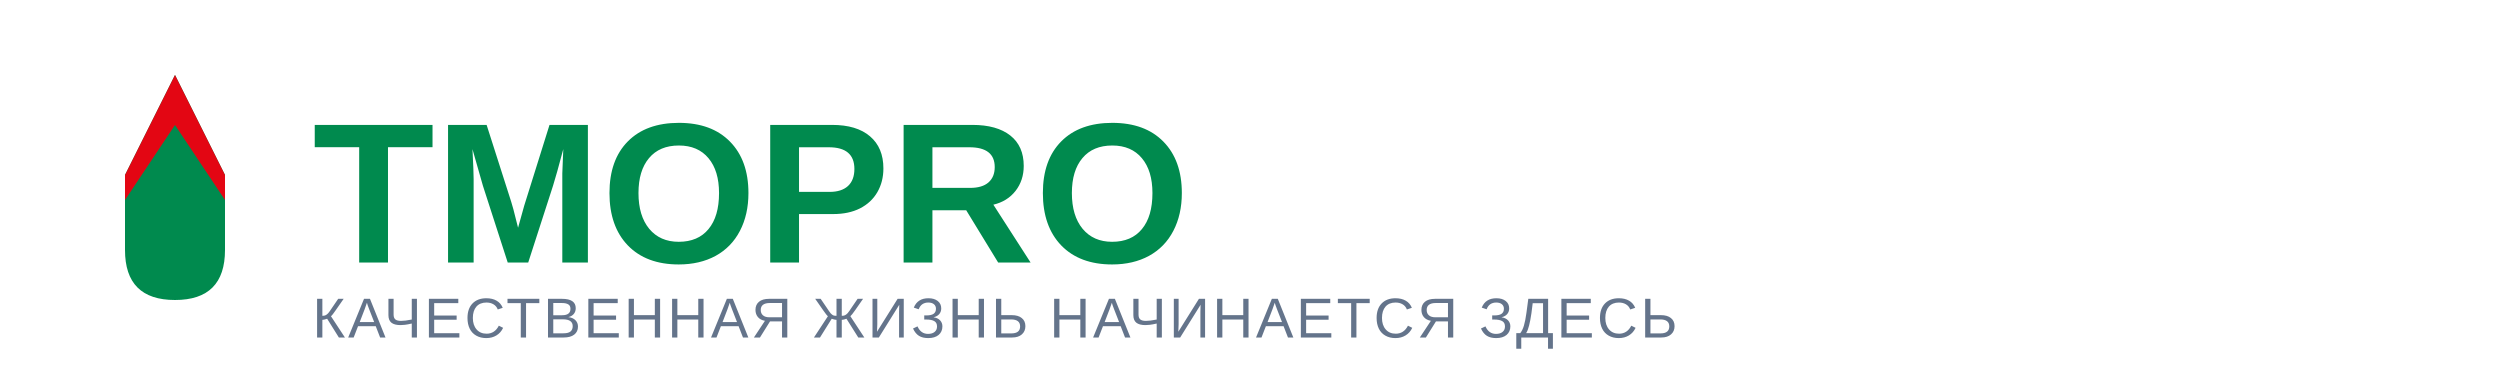
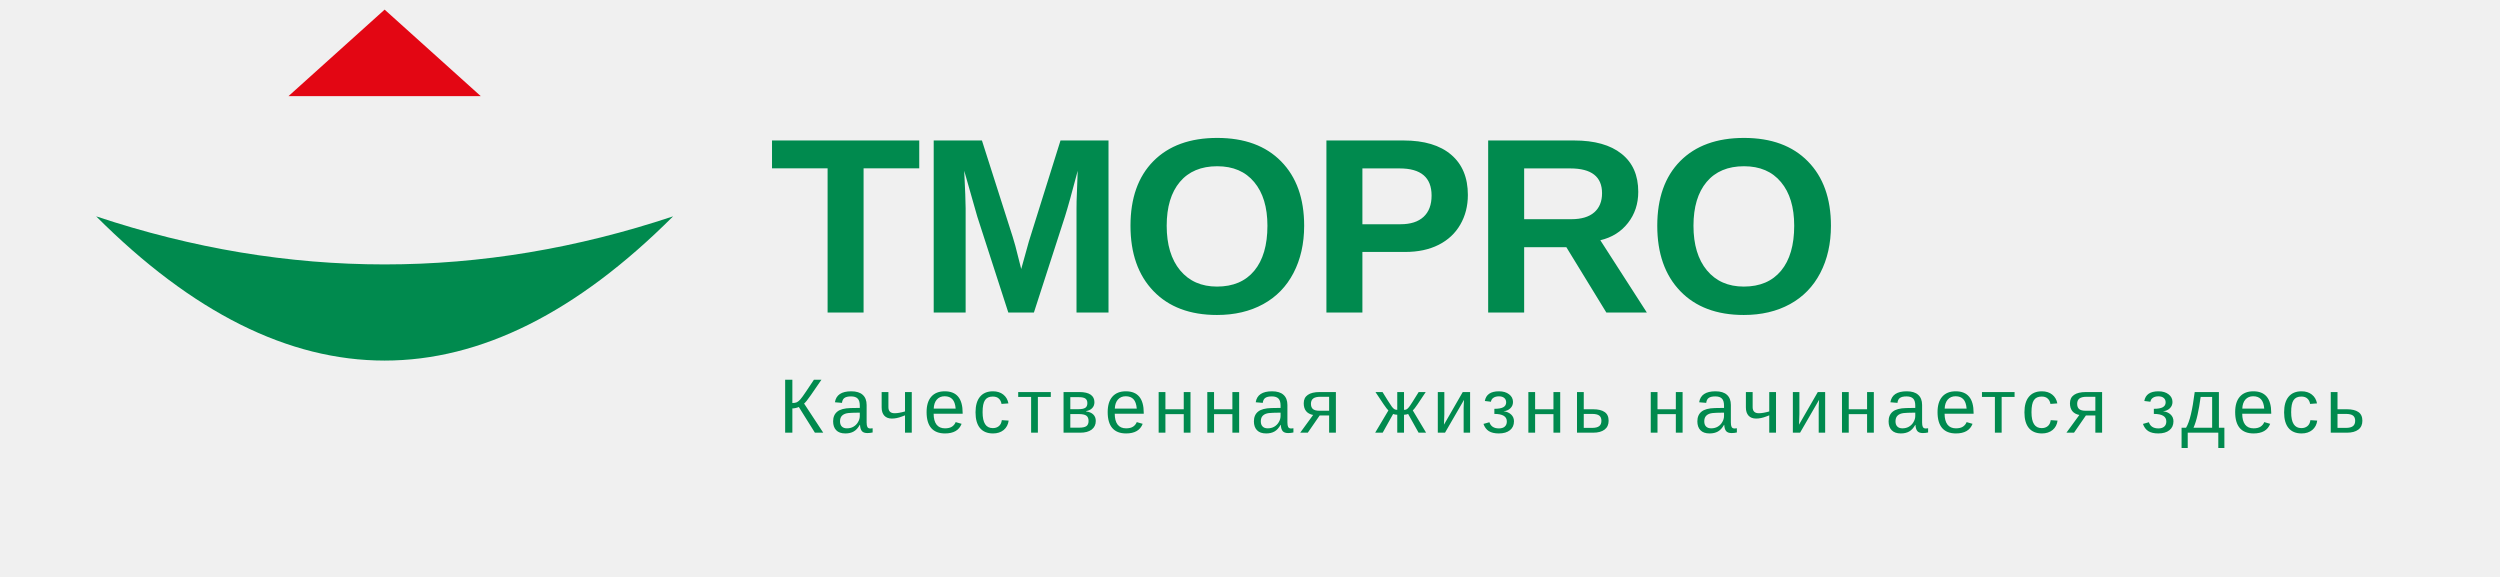
- <svg xmlns="http://www.w3.org/2000/svg" viewBox="0 0 400 60">
-   <rect x="0" y="0" width="400" height="60" fill="white" />
-   <path d="M20,40 Q20,48 28,48 Q36,48 36,40 L36,28 L28,12 L20,28 Z" fill="#008A4E" />
-   <path d="M28,12 L36,28 L36,32 L28,20 L20,32 L20,28 Z" fill="#E30613" />
-   <text x="50" y="42" font-family="Arial, Helvetica, sans-serif" font-size="32" font-weight="900" fill="#008A4E">TMOPRO</text>
-   <text x="50" y="54" font-family="Arial, sans-serif" font-size="9" fill="#64748b" letter-spacing="0.05em">КАЧЕСТВЕННАЯ ЖИЗНЬ НАЧИНАЕТСЯ ЗДЕСЬ</text>
+ <svg xmlns="http://www.w3.org/2000/svg" viewBox="0 0 520 120">
+   <path d="M60,20 L80,2 L100,20 Z" fill="#E30613" />
+   <path d="M20,45 Q80,105 140,45 Q80,65 20,45 Z" fill="#008A4E" />
+   <text x="160" y="65" font-family="Arial, Helvetica, sans-serif" font-size="52" font-weight="900" fill="#008A4E" letter-spacing="-0.02em">TMOPRO</text>
+   <text x="162" y="90" font-family="Arial, sans-serif" font-size="16" fill="#008A4E" letter-spacing="0.08em">Качественная жизнь начинается здесь</text>
</svg>
